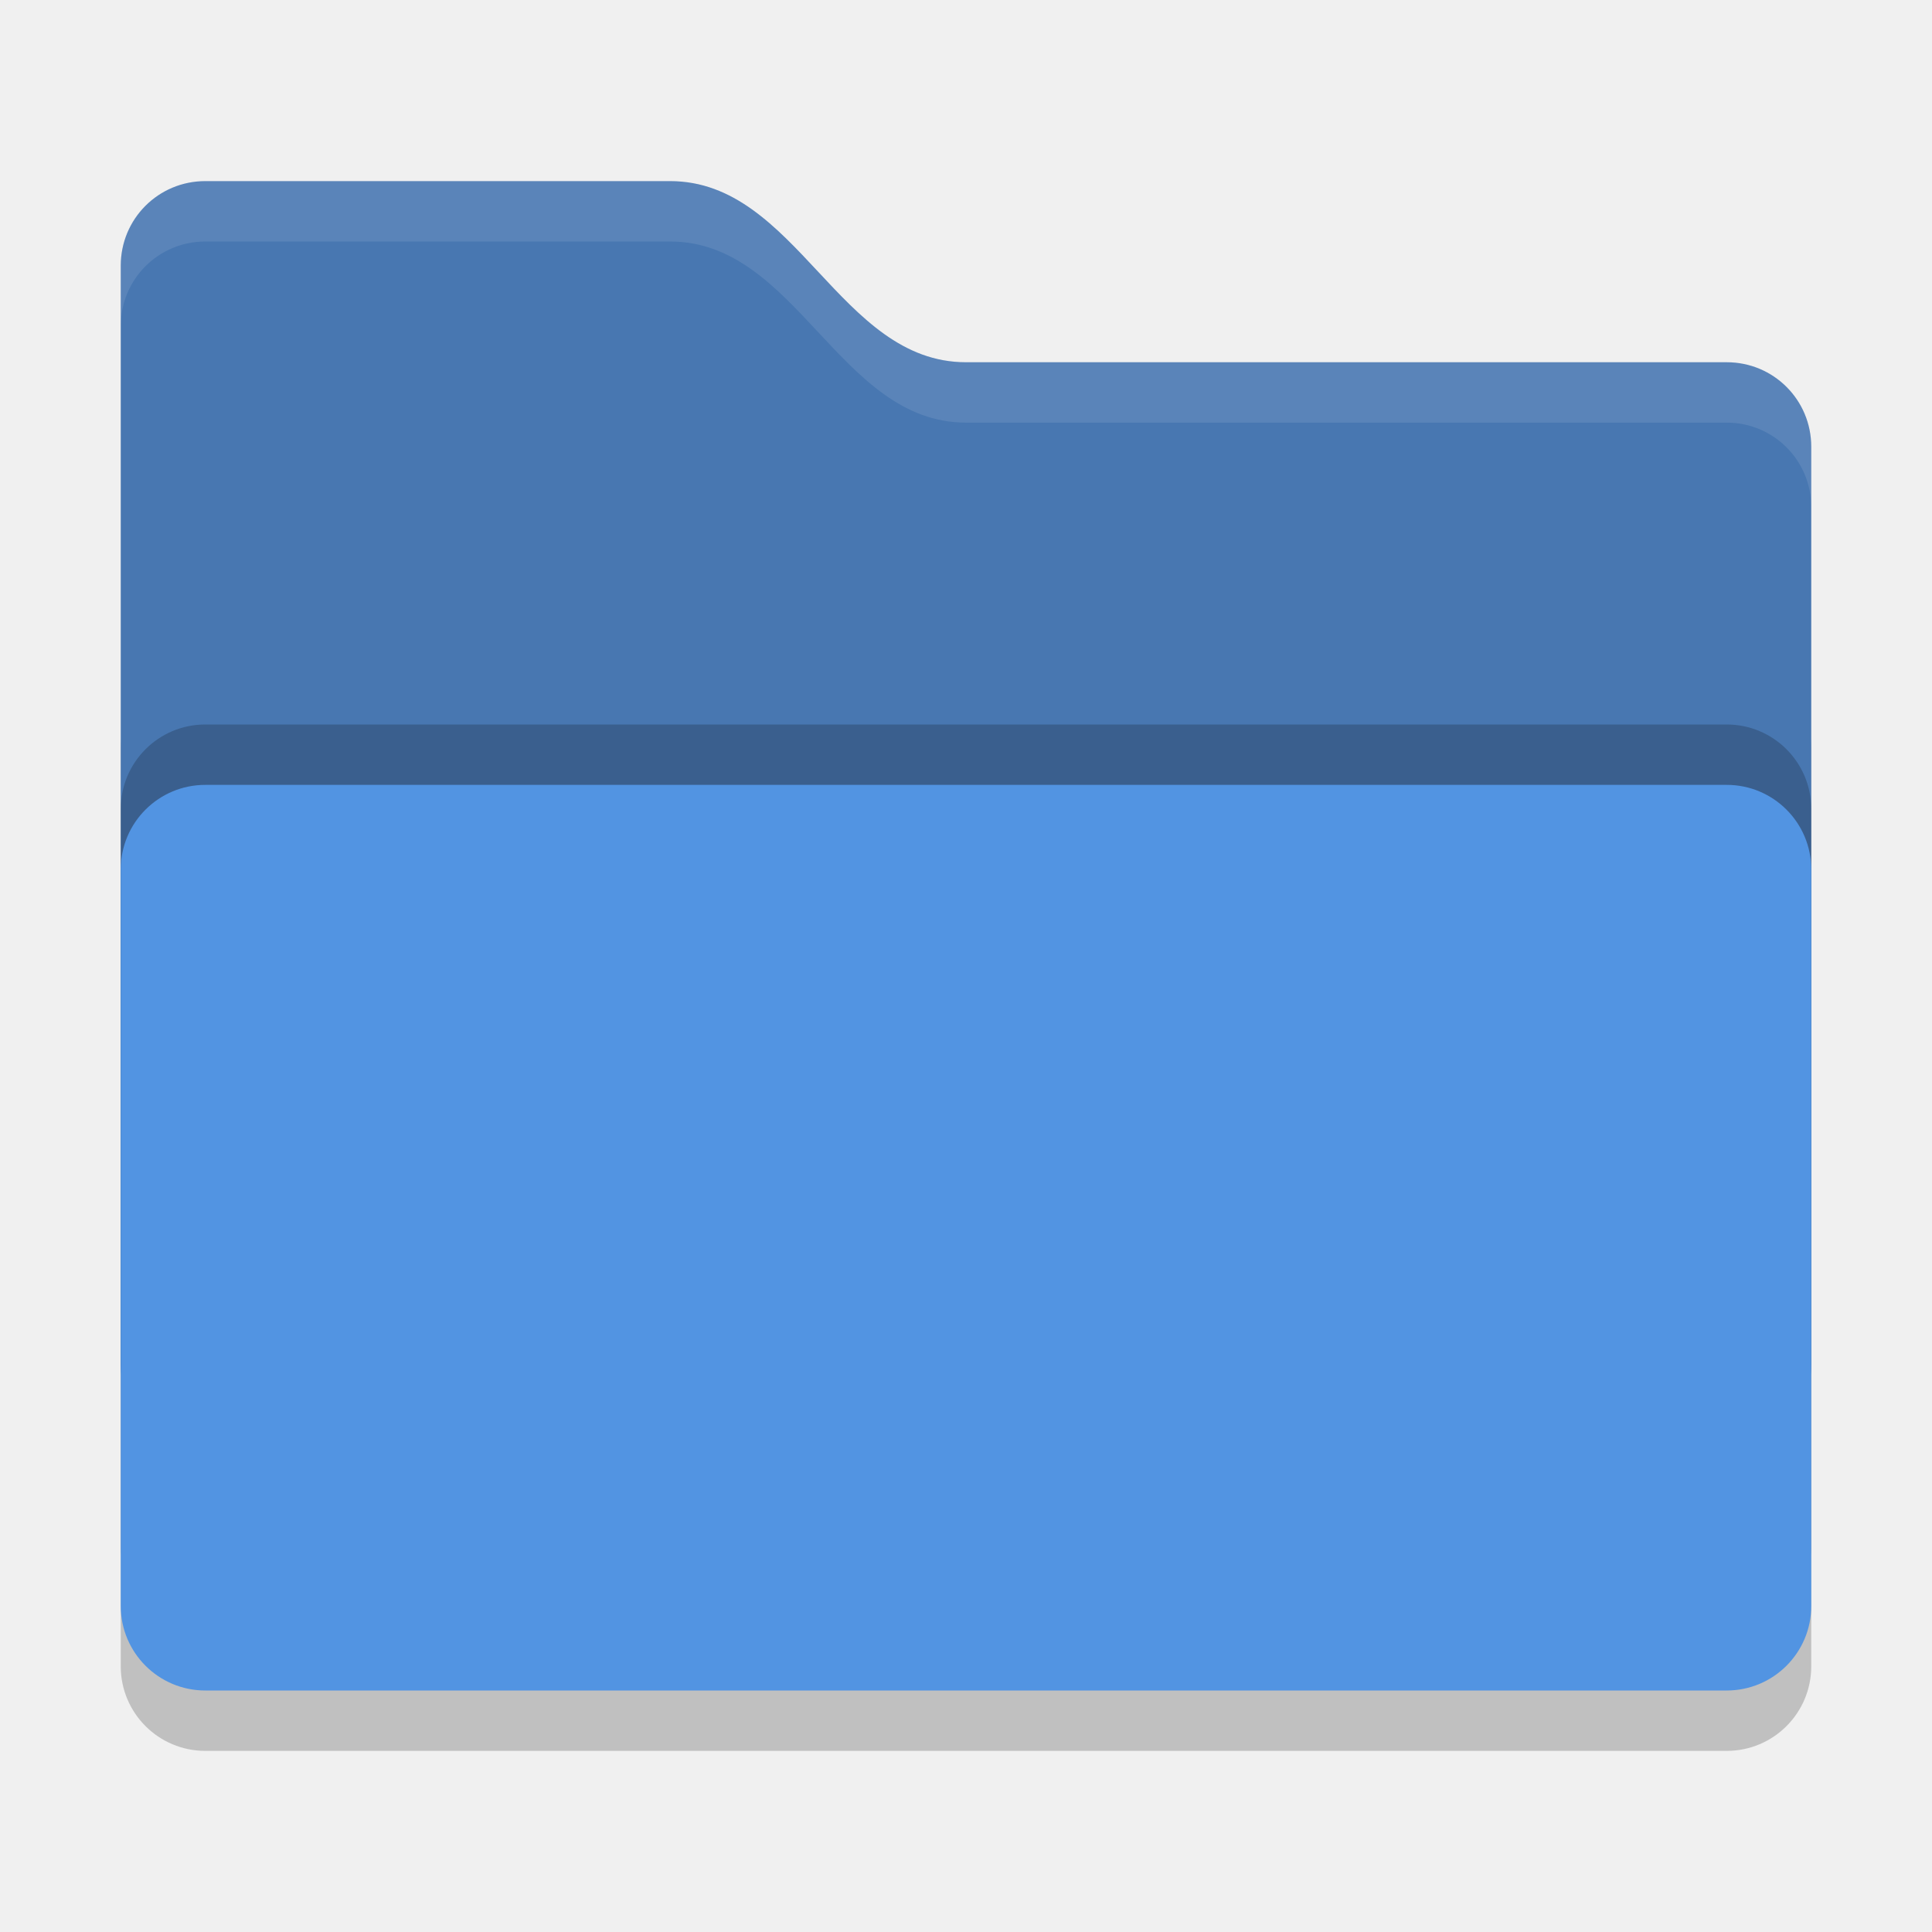
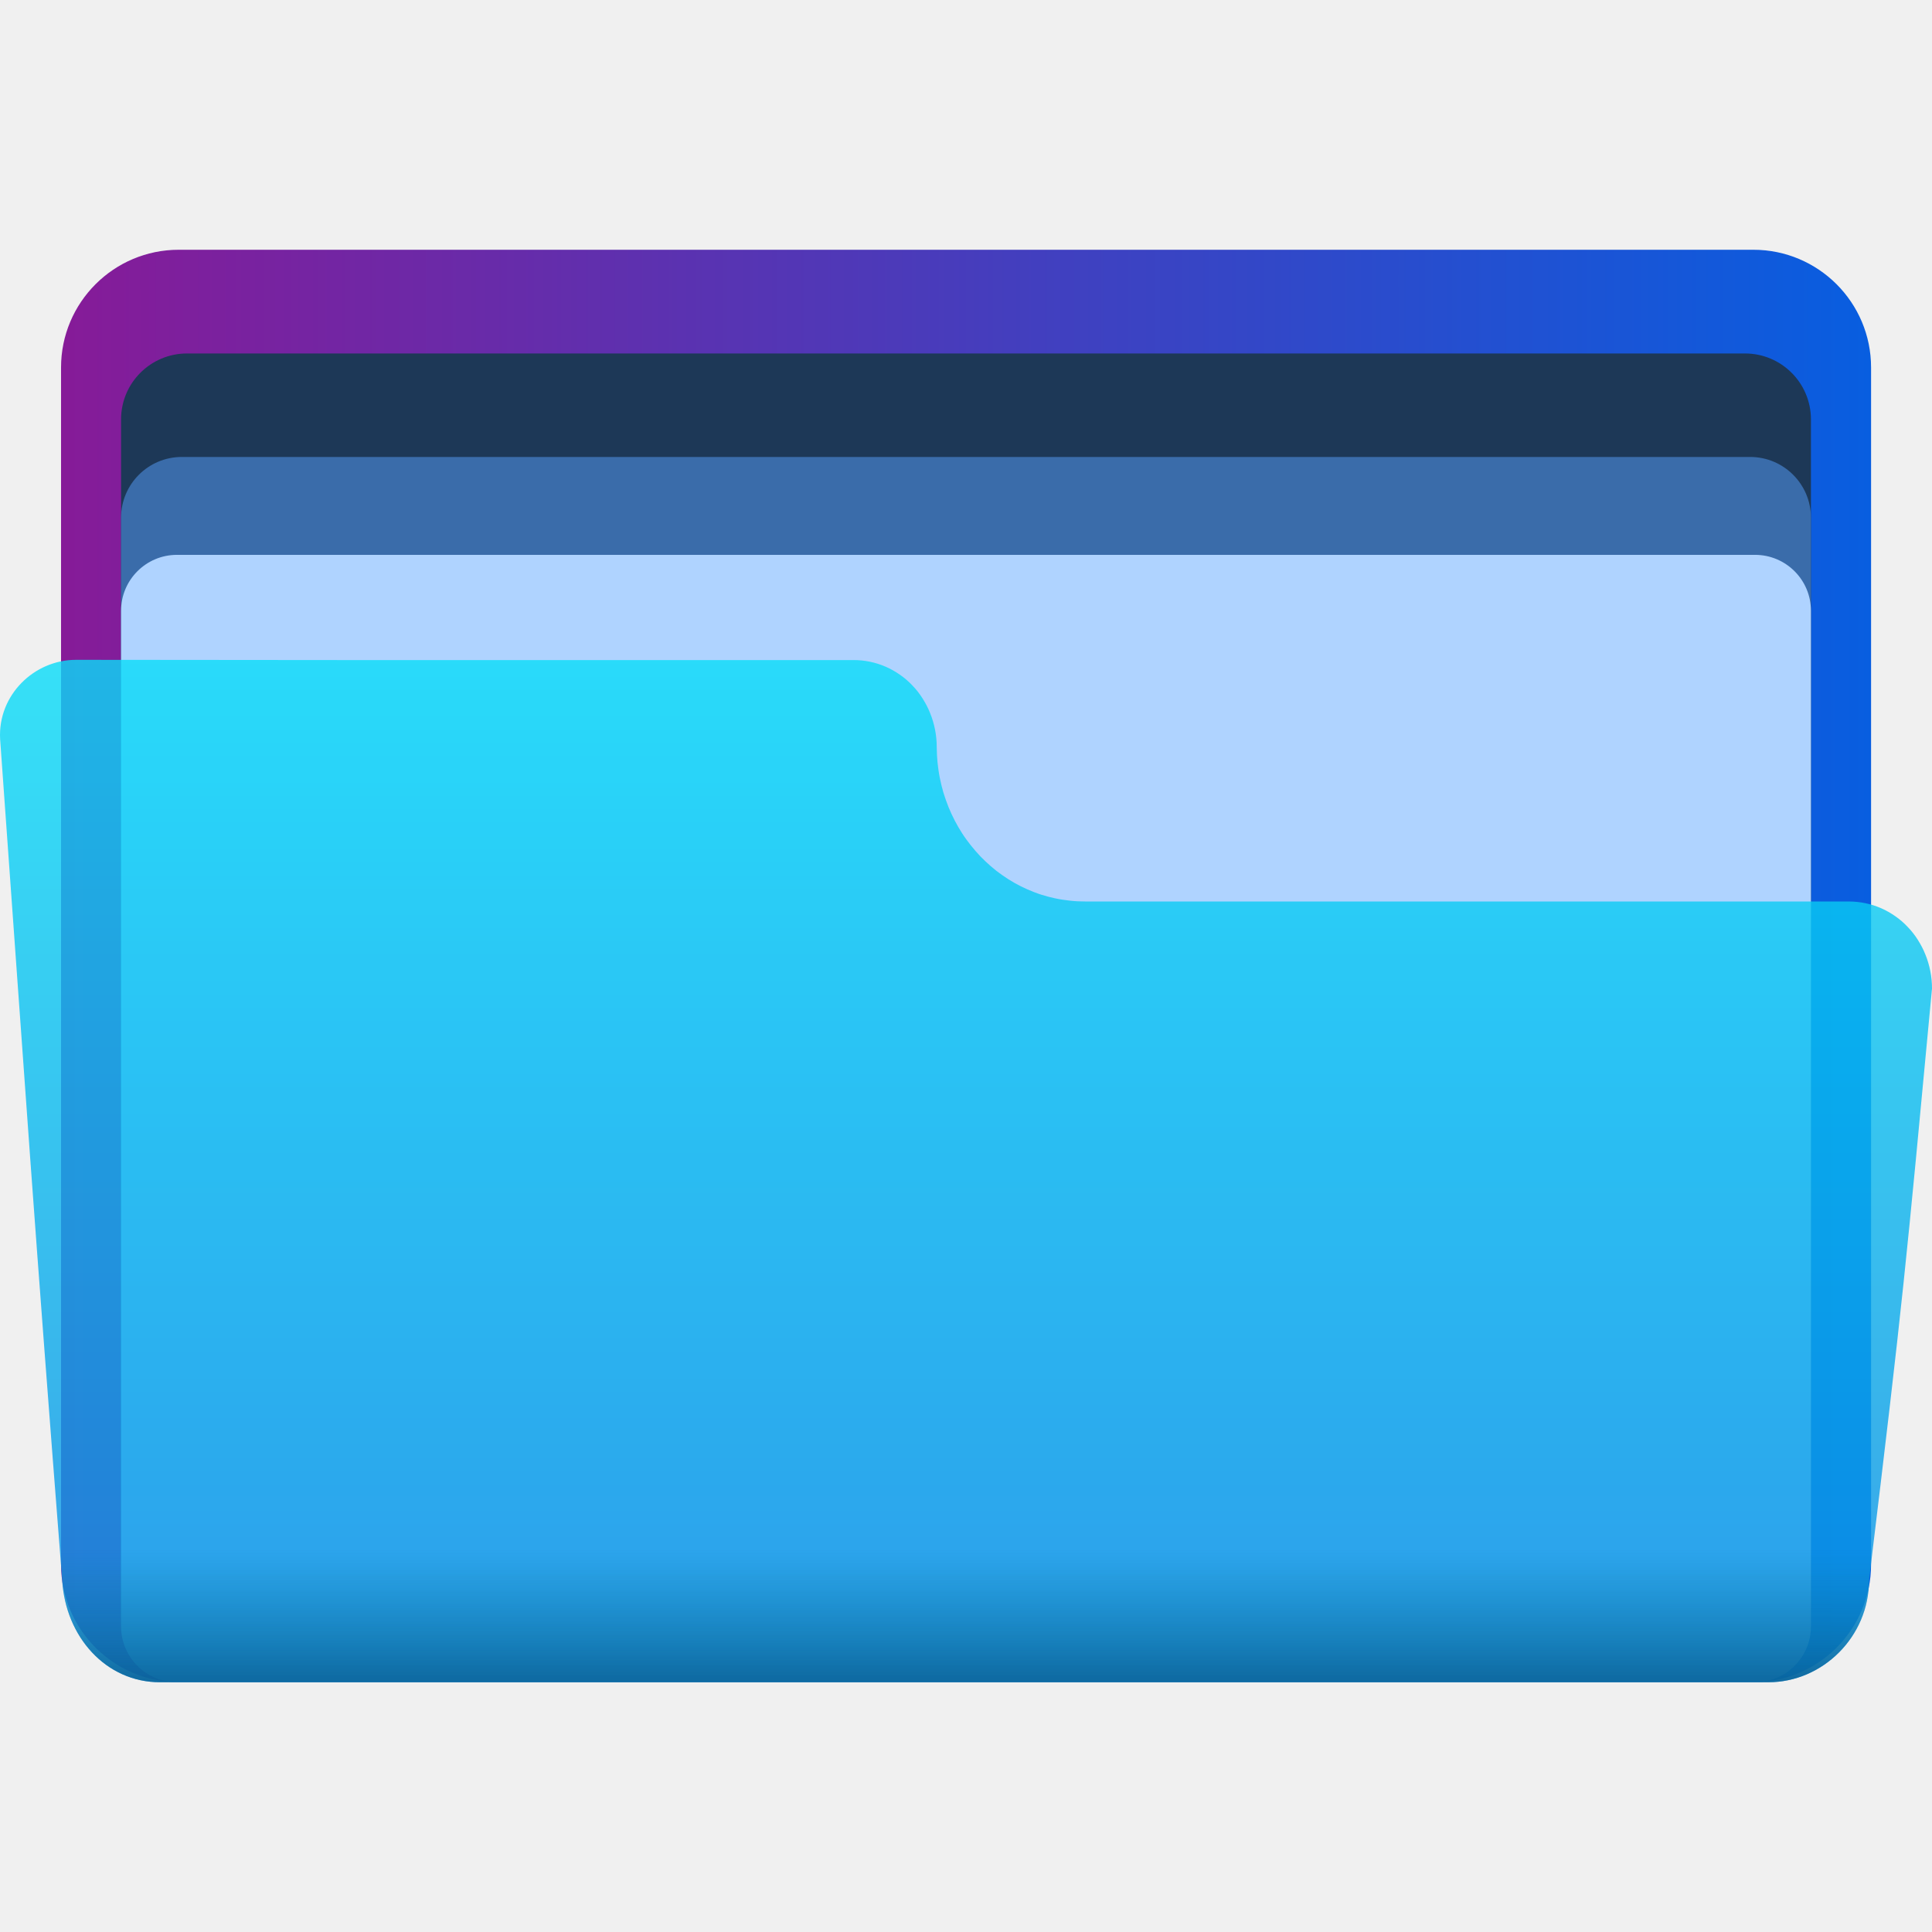
- <svg xmlns="http://www.w3.org/2000/svg" width="32" height="32" version="1">
-   <rect style="opacity:0.2" width="28" height="18" x="2" y="11" rx="1.4" ry="1.4" />
-   <path style="fill:#4877b1" d="M 2,22.6 C 2,23.376 2.624,24 3.4,24 H 28.6 C 29.376,24 30,23.376 30,22.6 V 7.4 C 30,6.624 29.376,6 28.6,6 H 16 C 13.9,6 13.2,3 11.1,3 H 3.4 C 2.624,3 2,3.624 2,4.4" />
-   <rect style="opacity:0.2" width="28" height="15" x="2" y="12" rx="1.4" ry="1.4" />
-   <rect style="fill:#5294e2" width="28" height="15" x="2" y="13" rx="1.4" ry="1.4" />
-   <path style="opacity:0.1;fill:#ffffff" d="M 3.4,3 C 2.625,3 2,3.625 2,4.4 V 5.4 C 2,4.625 2.625,4 3.4,4 H 11.1 C 13.2,4 13.9,7 16,7 H 28.6 C 29.375,7 30,7.625 30,8.4 V 7.4 C 30,6.625 29.375,6 28.6,6 H 16 C 13.9,6 13.2,3 11.1,3 Z" />
+ <svg xmlns="http://www.w3.org/2000/svg" width="64" height="64" version="1.1" viewBox="0 0 16.933 16.933">
+   <defs>
+     <style type="text/css" />
+     <linearGradient id="linearGradient60884" x1="157.33" x2="247.31" y1="69.985" y2="69.985" gradientTransform="matrix(.18033 0 0 .18033 -28.018 -4.154)" gradientUnits="userSpaceOnUse">
+       <stop stop-color="#861b98" offset="0" />
+       <stop stop-color="#085ee0" offset="1" />
+     </linearGradient>
+     <linearGradient id="linearGradient47593" x1="193.68" x2="193.68" y1="43.371" y2="103.22" gradientTransform="matrix(.17854 0 0 .18033 -27.733 -4.154)" gradientUnits="userSpaceOnUse">
+       <stop stop-color="#07effe" offset="0" />
+       <stop stop-color="#0b92e5" offset="1" />
+     </linearGradient>
+     <linearGradient id="linearGradient2806" x1=".707" x2=".707" y1="14.743" y2="3.539" gradientTransform="translate(3.8869)" gradientUnits="userSpaceOnUse">
+       <stop stop-color="#075e91" offset="0" />
+       <stop stop-color="#077faa" stop-opacity="0" offset=".1" />
+       <stop stop-color="#07effe" stop-opacity="0" offset="1" />
+     </linearGradient>
+     <linearGradient id="linearGradient60884-5" x1="157.33" x2="247.31" y1="69.985" y2="69.985" gradientTransform="matrix(.17631 0 0 .18033 -27.203 -4.154)" gradientUnits="userSpaceOnUse">
+       <stop stop-color="#861b98" offset="0" />
+       <stop stop-color="#085ee0" offset="1" />
+     </linearGradient>
+     <linearGradient id="linearGradient47593-6" x1="193.68" x2="193.68" y1="43.371" y2="103.22" gradientTransform="matrix(.17285 0 0 .18033 -26.516 -4.154)" gradientUnits="userSpaceOnUse">
+       <stop stop-color="#07effe" offset="0" />
+       <stop stop-color="#0b92e5" offset="1" />
+     </linearGradient>
+     <linearGradient id="linearGradient4954" x1="-9.485" x2="-9.485" y1="14.707" y2="3.52" gradientTransform="translate(17.009)" gradientUnits="userSpaceOnUse">
+       <stop stop-color="#075e91" offset="0" />
+       <stop stop-color="#077faa" stop-opacity="0" offset=".1" />
+       <stop stop-color="#07effe" stop-opacity="0" offset="1" />
+     </linearGradient>
+   </defs>
+   <g fill="#5e4aa6" stroke-width=".265">
+     <circle cx="-330.35" cy="-328.38" r="0" />
+     <circle cx="-312.11" cy="-326.25" r="0" />
+     <circle cx="-306.02" cy="-333.07" r="0" />
+     <circle cx="-308.84" cy="-326.01" r="0" />
+     <circle cx="-328.8" cy="-330.45" r="0" />
+     <g transform="translate(24.108 -4.592)">
+       <circle cx="-330.35" cy="-328.38" r="0" />
+       <circle cx="-312.11" cy="-326.25" r="0" />
+       <circle cx="-306.02" cy="-333.07" r="0" />
+       <circle cx="-308.84" cy="-326.01" r="0" />
+       <circle cx="-328.8" cy="-330.45" r="0" />
+     </g>
+     <g transform="translate(2.3479 -14.944)">
+       <circle cx="-330.35" cy="-328.38" r="0" />
+       <circle cx="-312.11" cy="-326.25" r="0" />
+       <circle cx="-306.02" cy="-333.07" r="0" />
+       <circle cx="-308.84" cy="-326.01" r="0" />
+       <circle cx="-328.8" cy="-330.45" r="0" />
+     </g>
+     <g transform="translate(.000295 -.00036978)">
+       <circle cx="-330.35" cy="-328.38" r="0" />
+       <circle cx="-312.11" cy="-326.25" r="0" />
+       <circle cx="-306.02" cy="-333.07" r="0" />
+       <circle cx="-308.84" cy="-326.01" r="0" />
+       <circle cx="-328.8" cy="-330.45" r="0" />
+     </g>
+   </g>
+   <g transform="matrix(1.0116 0 0 1.0116 -22.853 -.098288)" fill-rule="evenodd" stroke-width=".18">
+     <rect x=".354" y="2.189" width="16.226" height="12.554" ry="1.032" fill="url(#linearGradient60884)" style="paint-order:stroke fill markers" />
+     <rect x=".892" y="3.098" width="15.149" height="11.645" ry=".578" fill="#1d3857" style="paint-order:stroke fill markers" />
+     <rect x=".892" y="4.005" width="15.149" height="10.738" ry=".533" fill="#3a6caa" style="paint-order:stroke fill markers" />
+     <rect x=".892" y="4.863" width="15.149" height="9.881" ry=".49" fill="#afd3ff" style="paint-order:stroke fill markers" />
+     <path d="m1.044 3.476c-0.381 0-0.709 0.31-0.688 0.695 0 3.226 0.007 6.427 0.007 9.679 0.03 0.494 0.395 0.894 0.885 0.894h14.418c0.49 0 0.911-0.399 0.911-0.894l1.51e-4 -4.437c0-0.063 7.22e-4 -0.118 7.22e-4 -0.181v-2.875c0-0.053-0.005-0.104-0.015-0.154-0.01-0.05-0.025-0.098-0.044-0.144-0.019-0.046-0.042-0.089-0.069-0.13-0.027-0.041-0.058-0.079-0.092-0.113-0.034-0.035-0.072-0.066-0.112-0.093-0.04-0.027-0.083-0.051-0.128-0.07-0.045-0.019-0.093-0.034-0.142-0.044-0.049-0.01-0.1-0.015-0.153-0.015h-6.91c-0.047 0-0.092-0.002-0.138-0.007-0.045-0.005-0.09-0.011-0.134-0.02-0.044-0.009-0.087-0.02-0.129-0.033-0.042-0.013-0.083-0.029-0.123-0.046-0.04-0.017-0.079-0.036-0.118-0.057-0.038-0.021-0.075-0.044-0.111-0.068-0.036-0.024-0.07-0.05-0.103-0.078-0.033-0.028-0.065-0.057-0.095-0.087-0.03-0.031-0.059-0.063-0.086-0.097-0.027-0.033-0.053-0.068-0.077-0.104-0.024-0.036-0.046-0.073-0.067-0.112-0.021-0.038-0.04-0.078-0.056-0.119-0.017-0.041-0.032-0.082-0.045-0.125-0.013-0.043-0.024-0.086-0.033-0.13-0.009-0.044-0.016-0.089-0.02-0.135-0.004-0.044-0.007-0.089-0.007-0.135 0-0.053-0.005-0.104-0.015-0.154-0.01-0.05-0.025-0.098-0.044-0.144-0.019-0.046-0.042-0.089-0.069-0.13-0.027-0.041-0.058-0.079-0.092-0.113-0.034-0.035-0.072-0.066-0.112-0.093-0.04-0.027-0.083-0.051-0.128-0.07-0.045-0.019-0.093-0.034-0.142-0.044-0.049-0.01-0.1-0.015-0.153-0.015h-3.393z" fill="url(#linearGradient47593)" opacity=".8" style="paint-order:stroke fill markers" />
+     <path d="m1.044 3.476c-0.381 0-0.709 0.31-0.688 0.695 0 3.226 0.007 6.427 0.007 9.679 0.03 0.494 0.395 0.894 0.885 0.894h14.418c0.49 0 0.911-0.399 0.911-0.894l1.51e-4 -4.437c0-0.063 7.22e-4 -0.118 7.22e-4 -0.181v-2.875c0-0.053-0.005-0.104-0.015-0.154-0.01-0.05-0.025-0.098-0.044-0.144-0.019-0.046-0.042-0.089-0.069-0.13-0.027-0.041-0.058-0.079-0.092-0.113-0.034-0.035-0.072-0.066-0.112-0.093-0.04-0.027-0.083-0.051-0.128-0.07-0.045-0.019-0.093-0.034-0.142-0.044-0.049-0.01-0.1-0.015-0.153-0.015h-6.91c-0.047 0-0.092-0.002-0.138-0.007-0.045-0.005-0.09-0.011-0.134-0.02-0.044-0.009-0.087-0.02-0.129-0.033-0.042-0.013-0.083-0.029-0.123-0.046-0.04-0.017-0.079-0.036-0.118-0.057-0.038-0.021-0.075-0.044-0.111-0.068-0.036-0.024-0.07-0.05-0.103-0.078-0.033-0.028-0.065-0.057-0.095-0.087-0.03-0.031-0.059-0.063-0.086-0.097-0.027-0.033-0.053-0.068-0.077-0.104-0.024-0.036-0.046-0.073-0.067-0.112-0.021-0.038-0.04-0.078-0.056-0.119-0.017-0.041-0.032-0.082-0.045-0.125-0.013-0.043-0.024-0.086-0.033-0.13-0.009-0.044-0.016-0.089-0.02-0.135-0.004-0.044-0.007-0.089-0.007-0.135 0-0.053-0.005-0.104-0.015-0.154-0.01-0.05-0.025-0.098-0.044-0.144-0.019-0.046-0.042-0.089-0.069-0.13-0.027-0.041-0.058-0.079-0.092-0.113-0.034-0.035-0.072-0.066-0.112-0.093-0.04-0.027-0.083-0.051-0.128-0.07-0.045-0.019-0.093-0.034-0.142-0.044-0.049-0.01-0.1-0.015-0.153-0.015h-3.393z" fill="url(#linearGradient2806)" opacity=".8" style="paint-order:stroke fill markers" />
+   </g>
+   <g fill-rule="evenodd">
+     <g stroke-width=".178">
+       <rect x=".535" y="2.189" width="15.864" height="12.554" ry="1.032" fill="url(#linearGradient60884-5)" style="paint-order:stroke fill markers" />
+       <rect x="1.061" y="3.098" width="14.811" height="11.645" ry=".578" fill="#1d3857" style="paint-order:stroke fill markers" />
+       <rect x="1.061" y="4.005" width="14.811" height="10.738" ry=".533" fill="#3a6caa" style="paint-order:stroke fill markers" />
+       <rect x="1.061" y="4.863" width="14.811" height="9.881" ry=".49" fill="#afd3ff" style="paint-order:stroke fill markers" />
+     </g>
+     <path d="m0.667 5.783c-0.369 0-0.687 0.31-0.666 0.695 0.233 3.237 0.293 4.159 0.544 7.372 0.029 0.494 0.382 0.894 0.857 0.894h14.097c0.475 0 0.882-0.399 0.882-0.894 0.302-2.493 0.32-2.717 0.552-5.186 0-0.053-0.005-0.104-0.015-0.154-0.01-0.05-0.024-0.098-0.043-0.144-0.018-0.046-0.041-0.089-0.067-0.13-0.026-0.041-0.056-0.079-0.089-0.113-0.033-0.035-0.069-0.066-0.108-0.093-0.039-0.027-0.08-0.051-0.124-0.07-0.044-0.019-0.09-0.034-0.138-0.044-0.048-0.01-0.097-0.015-0.148-0.015h-6.689c-0.045 0-0.09-0.002-0.133-0.007-0.044-0.005-0.087-0.011-0.129-0.02-0.042-0.009-0.084-0.02-0.125-0.033-0.041-0.013-0.081-0.029-0.12-0.046-0.039-0.017-0.077-0.036-0.114-0.057-0.037-0.021-0.073-0.044-0.107-0.068-0.035-0.024-0.068-0.05-0.1-0.078-0.032-0.028-0.063-0.057-0.092-0.087-0.029-0.031-0.057-0.063-0.084-0.097-0.026-0.033-0.052-0.068-0.075-0.104-0.023-0.036-0.045-0.073-0.065-0.112-0.02-0.038-0.038-0.078-0.055-0.119-0.016-0.041-0.031-0.082-0.044-0.125-0.013-0.043-0.023-0.086-0.032-0.13-0.009-0.044-0.015-0.089-0.02-0.135-0.004-0.044-0.007-0.089-0.007-0.135 0-0.053-0.005-0.104-0.015-0.154-0.01-0.05-0.024-0.098-0.043-0.144-0.018-0.046-0.041-0.089-0.067-0.13-0.026-0.041-0.056-0.079-0.089-0.113-0.033-0.035-0.069-0.066-0.108-0.093-0.039-0.027-0.08-0.051-0.124-0.07-0.044-0.019-0.09-0.034-0.138-0.044-0.048-0.01-0.097-0.015-0.148-0.015h-4.512z" fill="url(#linearGradient47593-6)" opacity=".8" stroke-width=".177" style="paint-order:stroke fill markers" />
+     <path d="m0.667 5.783c-0.369 0-0.687 0.31-0.666 0.695 0.233 3.237 0.293 4.159 0.544 7.372 0.029 0.494 0.382 0.894 0.857 0.894h14.097c0.475 0 0.882-0.399 0.882-0.894 0.302-2.493 0.32-2.717 0.552-5.186 0-0.053-0.005-0.104-0.015-0.154-0.01-0.05-0.024-0.098-0.043-0.144-0.018-0.046-0.041-0.089-0.067-0.13-0.026-0.041-0.056-0.079-0.089-0.113-0.033-0.035-0.069-0.066-0.108-0.093-0.039-0.027-0.08-0.051-0.124-0.07-0.044-0.019-0.09-0.034-0.138-0.044-0.048-0.01-0.097-0.015-0.148-0.015h-6.689c-0.045 0-0.09-0.002-0.133-0.007-0.044-0.005-0.087-0.011-0.129-0.02-0.042-0.009-0.084-0.02-0.125-0.033-0.041-0.013-0.081-0.029-0.12-0.046-0.039-0.017-0.077-0.036-0.114-0.057-0.037-0.021-0.073-0.044-0.107-0.068-0.035-0.024-0.068-0.05-0.1-0.078-0.032-0.028-0.063-0.057-0.092-0.087-0.029-0.031-0.057-0.063-0.084-0.097-0.026-0.033-0.052-0.068-0.075-0.104-0.023-0.036-0.045-0.073-0.065-0.112-0.02-0.038-0.038-0.078-0.055-0.119-0.016-0.041-0.031-0.082-0.044-0.125-0.013-0.043-0.023-0.086-0.032-0.13-0.009-0.044-0.015-0.089-0.02-0.135-0.004-0.044-0.007-0.089-0.007-0.135 0-0.053-0.005-0.104-0.015-0.154-0.01-0.05-0.024-0.098-0.043-0.144-0.018-0.046-0.041-0.089-0.067-0.13-0.026-0.041-0.056-0.079-0.089-0.113-0.033-0.035-0.069-0.066-0.108-0.093-0.039-0.027-0.08-0.051-0.124-0.07-0.044-0.019-0.09-0.034-0.138-0.044-0.048-0.01-0.097-0.015-0.148-0.015h-4.512z" fill="url(#linearGradient4954)" opacity=".8" stroke-width=".177" style="paint-order:stroke fill markers" />
+   </g>
</svg>
